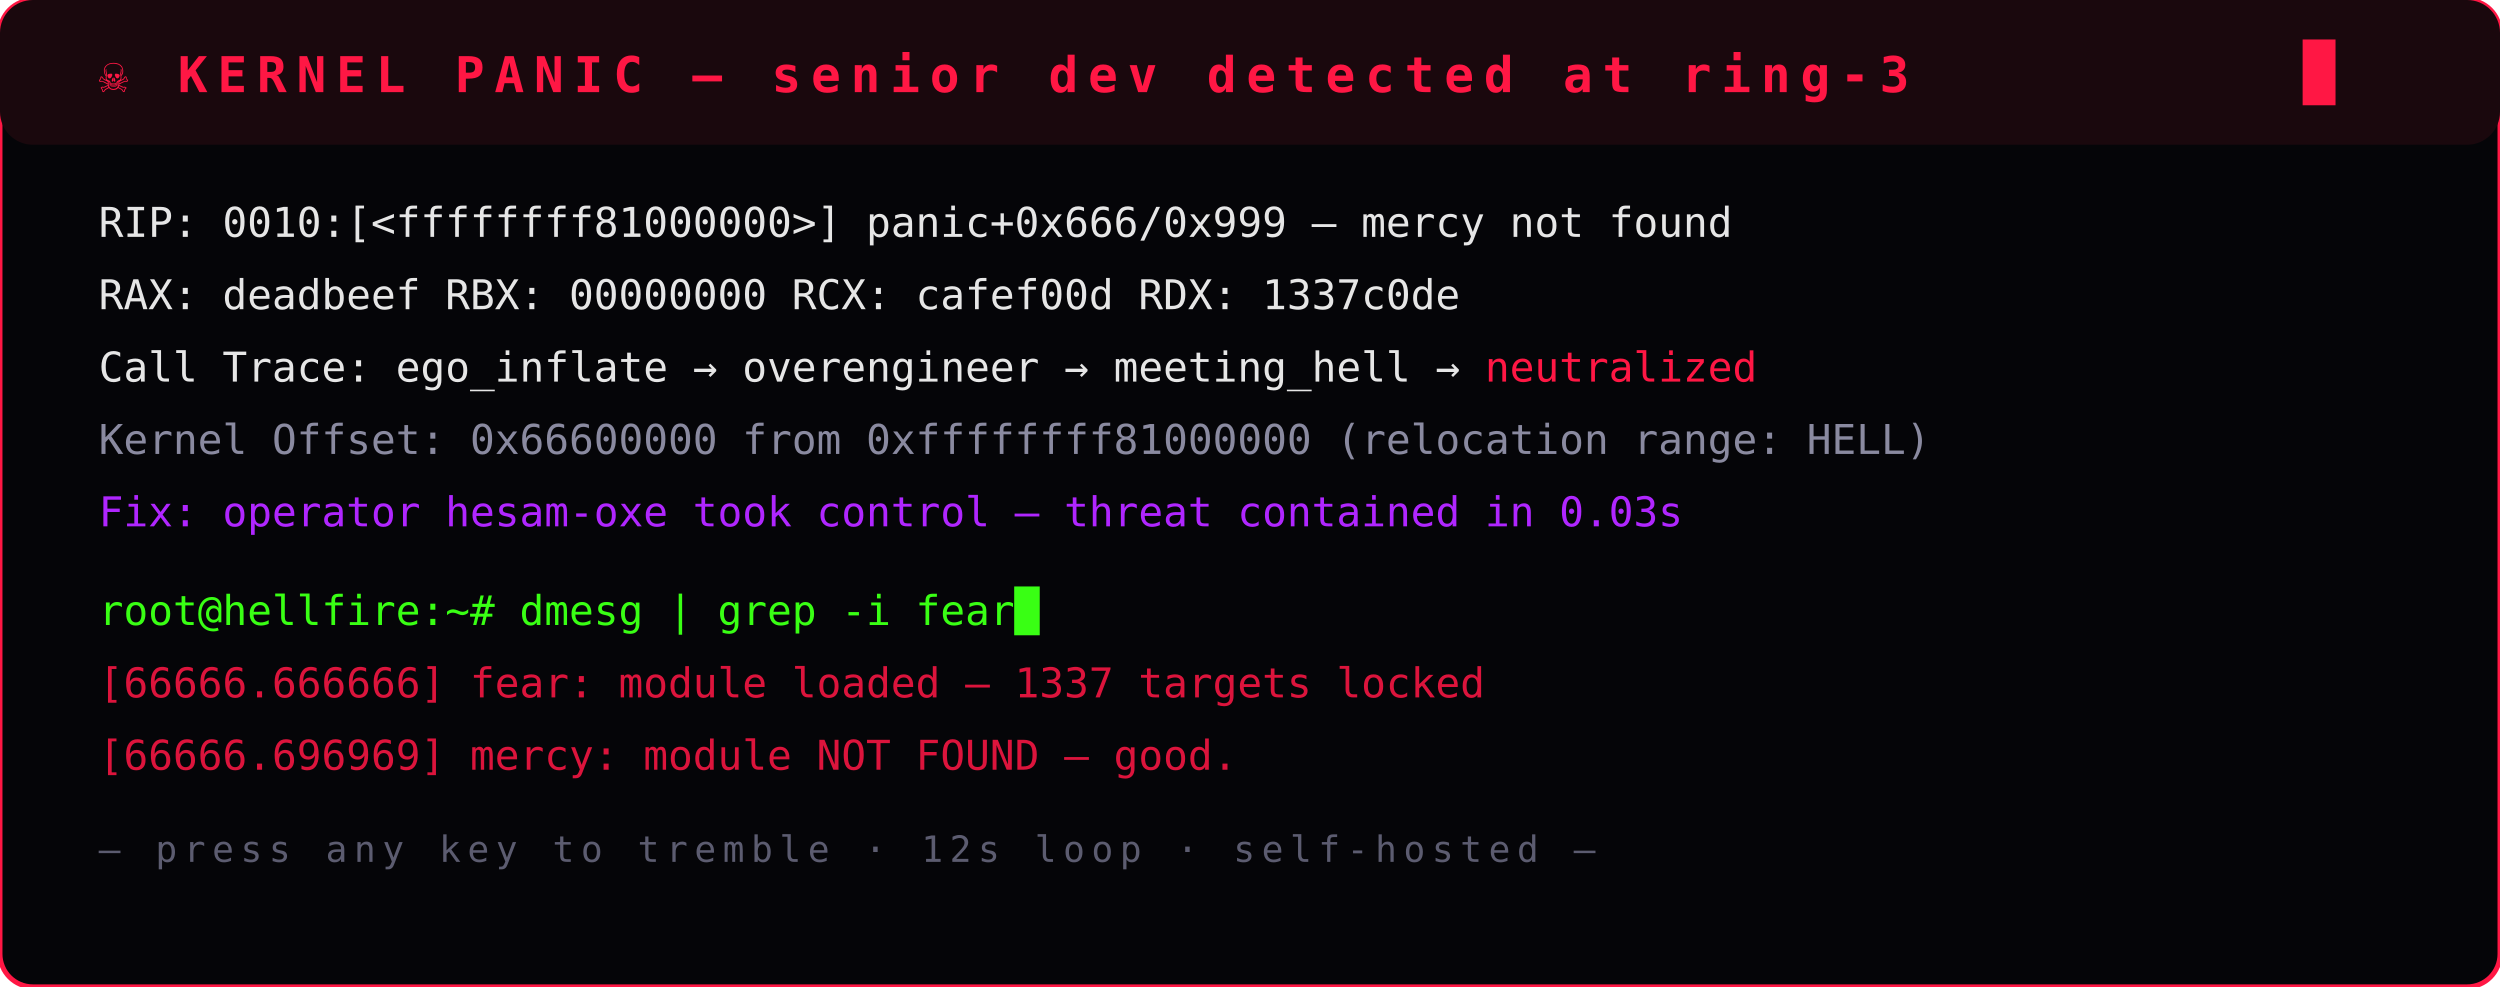
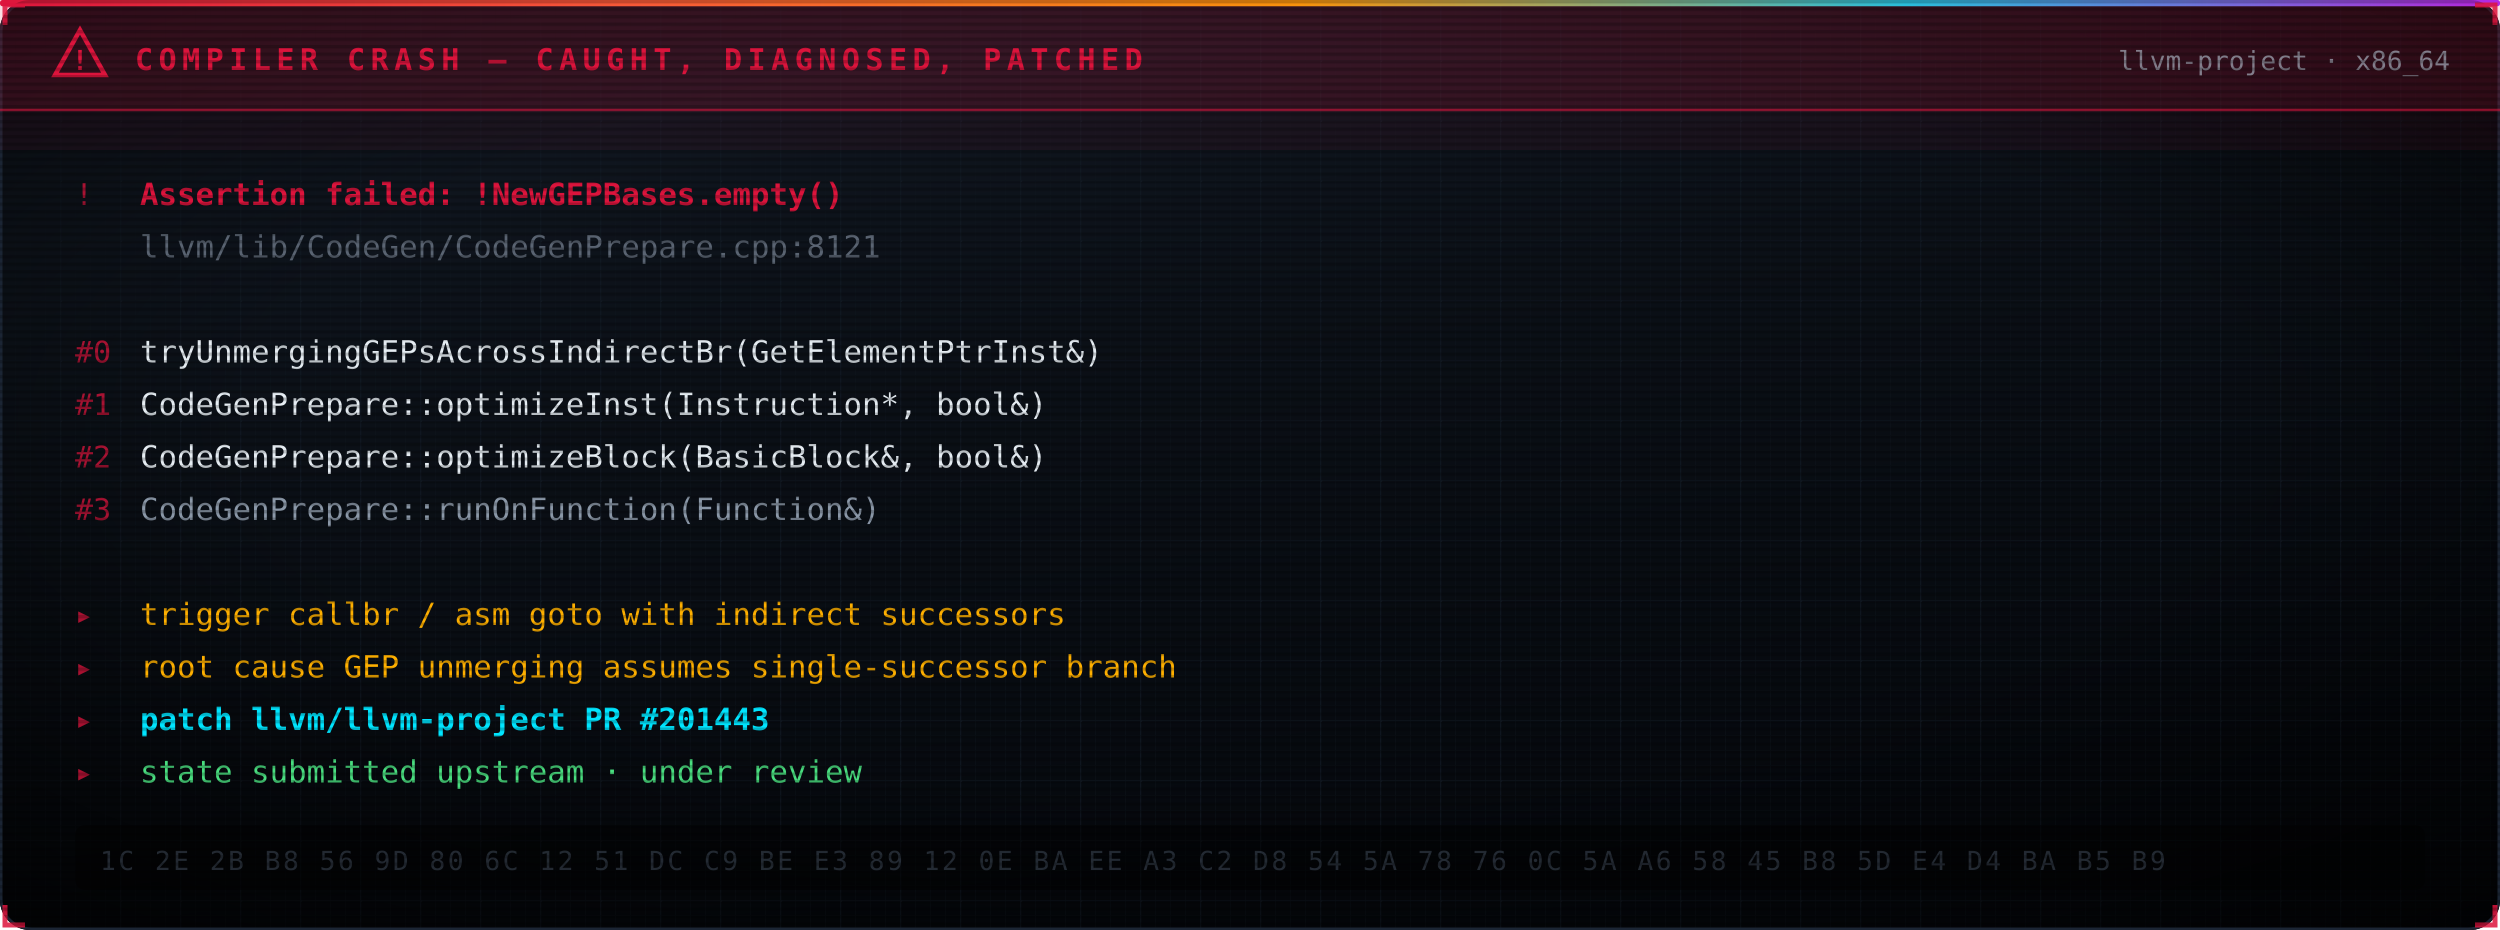
- <svg xmlns="http://www.w3.org/2000/svg" width="760" height="300" viewBox="0 0 760 300" font-family="'Cascadia Code','Fira Code',Consolas,Menlo,monospace">
-   <rect x="0" y="0" width="760" height="300" rx="10" fill="#050508" stroke="#FF1744" stroke-width="1.5" />
-   <rect x="0" y="0" width="760" height="44" rx="10" fill="#1A080D" />
-   <text x="30" y="28" font-size="15" font-weight="800" letter-spacing="3" fill="#FF1744">☠ KERNEL PANIC — senior dev detected at ring-3
-     <animate attributeName="opacity" values="1;0.4;1" dur="1.4s" repeatCount="indefinite" />
-   </text>
-   <g font-size="12.5" fill="#E6E6E6">
-     <text x="30" y="72">RIP: 0010:[&lt;ffffffff81000000&gt;] panic+0x666/0x999 — mercy not found
-       <animate attributeName="opacity" values="0;0;1;1" keyTimes="0;0.08;0.12;1" dur="12s" repeatCount="indefinite" />
-     </text>
-     <text x="30" y="94">RAX: deadbeef RBX: 00000000 RCX: cafef00d RDX: 1337c0de
-       <animate attributeName="opacity" values="0;0;1;1" keyTimes="0;0.18;0.22;1" dur="12s" repeatCount="indefinite" />
-     </text>
-     <text x="30" y="116">Call Trace: ego_inflate → overengineer → meeting_hell → <tspan fill="#FF1744">neutralized</tspan>
-       <animate attributeName="opacity" values="0;0;1;1" keyTimes="0;0.30;0.34;1" dur="12s" repeatCount="indefinite" />
-     </text>
-     <text x="30" y="138" fill="#8a8aa0">Kernel Offset: 0x66600000 from 0xffffffff81000000 (relocation range: HELL)
-       <animate attributeName="opacity" values="0;0;1;1" keyTimes="0;0.42;0.46;1" dur="12s" repeatCount="indefinite" />
-     </text>
-     <text x="30" y="160" fill="#B026FF">Fix: operator hesam-oxe took control — threat contained in 0.03s
-       <animate attributeName="opacity" values="0;0;1;1" keyTimes="0;0.54;0.58;1" dur="12s" repeatCount="indefinite" />
-     </text>
-     <text x="30" y="190" fill="#39FF14">root@hellfire:~# dmesg | grep -i fear<tspan fill="#39FF14">█</tspan>
-       <animate attributeName="opacity" values="0;0;1;1" keyTimes="0;0.66;0.70;1" dur="12s" repeatCount="indefinite" />
-     </text>
-     <text x="30" y="212" fill="#DC143C">[66666.666666] fear: module loaded — 1337 targets locked
-       <animate attributeName="opacity" values="0;0;1;1" keyTimes="0;0.74;0.78;1" dur="12s" repeatCount="indefinite" />
-     </text>
-     <text x="30" y="234" fill="#DC143C">[66666.696969] mercy: module NOT FOUND — good.
-       <animate attributeName="opacity" values="0;0;1;1" keyTimes="0;0.82;0.86;1" dur="12s" repeatCount="indefinite" />
-     </text>
-     <text x="30" y="262" font-size="11" letter-spacing="2" fill="#5c5c70">— press any key to tremble · 12s loop · self-hosted —</text>
-   </g>
-   <rect x="700" y="12" width="10" height="20" fill="#FF1744">
-     <animate attributeName="opacity" values="1;1;0;0" keyTimes="0;0.5;0.5;1" dur="1s" repeatCount="indefinite" />
-   </rect>
+ <svg xmlns="http://www.w3.org/2000/svg" width="1000" height="372" viewBox="0 0 1000 372" font-family="'Cascadia Code','Fira Code','JetBrains Mono',SFMono-Regular,Consolas,Menlo,monospace" role="img" aria-label="LLVM CodeGenPrepare crash — patched upstream">
+   <defs>
+     <linearGradient id="gFire" x1="0" y1="0" x2="1" y2="0">
+       <stop offset="0%" stop-color="#8B0020" />
+       <stop offset="28%" stop-color="#DC143C" />
+       <stop offset="58%" stop-color="#FF6B35" />
+       <stop offset="82%" stop-color="#FFB000" />
+       <stop offset="100%" stop-color="#FFE9A0" />
+     </linearGradient>
+     <linearGradient id="gSpec" x1="0" y1="0" x2="1" y2="0">
+       <stop offset="0%" stop-color="#DC143C" />
+       <stop offset="26%" stop-color="#FF6B35" />
+       <stop offset="52%" stop-color="#FFB000" />
+       <stop offset="76%" stop-color="#00E5FF" />
+       <stop offset="100%" stop-color="#B026FF" />
+       <animateTransform attributeName="gradientTransform" type="translate" values="-1 0;1 0;-1 0" dur="9s" repeatCount="indefinite" />
+     </linearGradient>
+     <linearGradient id="gIce" x1="0" y1="0" x2="1" y2="1">
+       <stop offset="0%" stop-color="#00E5FF" />
+       <stop offset="50%" stop-color="#5B8CFF" />
+       <stop offset="100%" stop-color="#B026FF" />
+     </linearGradient>
+     <linearGradient id="gSheen" x1="0" y1="0" x2="1" y2="0">
+       <stop offset="0%" stop-color="#fff" stop-opacity="0" />
+       <stop offset="45%" stop-color="#fff" stop-opacity="0.10" />
+       <stop offset="55%" stop-color="#fff" stop-opacity="0.16" />
+       <stop offset="100%" stop-color="#fff" stop-opacity="0" />
+     </linearGradient>
+     <linearGradient id="gPanel" x1="0" y1="0" x2="0.35" y2="1">
+       <stop offset="0%" stop-color="#131A25" />
+       <stop offset="45%" stop-color="#0B1017" />
+       <stop offset="100%" stop-color="#05080D" />
+     </linearGradient>
+     <radialGradient id="gVig" cx="50%" cy="45%" r="72%">
+       <stop offset="55%" stop-color="#000" stop-opacity="0" />
+       <stop offset="100%" stop-color="#000" stop-opacity="0.72" />
+     </radialGradient>
+     <radialGradient id="gCore">
+       <stop offset="0%" stop-color="#FFF4D6" />
+       <stop offset="35%" stop-color="#FFB000" />
+       <stop offset="70%" stop-color="#DC143C" />
+       <stop offset="100%" stop-color="#3A0010" stop-opacity="0" />
+     </radialGradient>
+     <linearGradient id="gFade" x1="0" y1="0" x2="0" y2="1">
+       <stop offset="0%" stop-color="#fff" stop-opacity="0" />
+       <stop offset="18%" stop-color="#fff" stop-opacity="1" />
+       <stop offset="76%" stop-color="#fff" stop-opacity="1" />
+       <stop offset="100%" stop-color="#fff" stop-opacity="0" />
+     </linearGradient>
+     <pattern id="pGrid" width="24" height="24" patternUnits="userSpaceOnUse">
+       <path d="M24 0H0V24" fill="none" stroke="#141D2A" stroke-width="1" />
+       <circle cx="0" cy="0" r="1" fill="#1E2A3B" />
+     </pattern>
+     <pattern id="pFine" width="6" height="6" patternUnits="userSpaceOnUse">
+       <path d="M6 0H0V6" fill="none" stroke="#0F1620" stroke-width=".6" />
+     </pattern>
+     <pattern id="pScan" width="3" height="3" patternUnits="userSpaceOnUse">
+       <rect width="3" height="1.4" fill="#000" opacity="0.20" />
+     </pattern>
+     <pattern id="pHex" width="28" height="48" patternUnits="userSpaceOnUse">
+       <path d="M14 0 L28 8 L28 24 L14 32 L0 24 L0 8 Z" fill="none" stroke="#121A26" stroke-width="1" />
+     </pattern>
+     <filter id="fBloom" x="-40%" y="-40%" width="180%" height="180%">
+       <feGaussianBlur stdDeviation="2" result="b1" />
+       <feGaussianBlur stdDeviation="7" result="b2" />
+       <feGaussianBlur stdDeviation="16" result="b3" />
+       <feMerge>
+         <feMergeNode in="b3" />
+         <feMergeNode in="b2" />
+         <feMergeNode in="b1" />
+         <feMergeNode in="SourceGraphic" />
+       </feMerge>
+     </filter>
+     <filter id="fGlow" x="-30%" y="-30%" width="160%" height="160%">
+       <feGaussianBlur stdDeviation="3" result="b" />
+       <feMerge>
+         <feMergeNode in="b" />
+         <feMergeNode in="SourceGraphic" />
+       </feMerge>
+     </filter>
+     <filter id="fGlowS" x="-25%" y="-25%" width="150%" height="150%">
+       <feGaussianBlur stdDeviation="1.3" result="b" />
+       <feMerge>
+         <feMergeNode in="b" />
+         <feMergeNode in="SourceGraphic" />
+       </feMerge>
+     </filter>
+     <filter id="fHalo" x="-60%" y="-60%" width="220%" height="220%">
+       <feGaussianBlur stdDeviation="14" />
+     </filter>
+     <filter id="fChroma" x="-10%" y="-10%" width="120%" height="120%">
+       <feOffset in="SourceGraphic" dx="-2.2" dy="0" result="r" />
+       <feColorMatrix in="r" type="matrix" result="rc" values="1 0 0 0 0  0 0 0 0 0  0 0 0 0 0  0 0 0 1 0" />
+       <feOffset in="SourceGraphic" dx="2.2" dy="0" result="b" />
+       <feColorMatrix in="b" type="matrix" result="bc" values="0 0 0 0 0  0 0 0 0 0  0 0 1 0 0  0 0 0 1 0" />
+       <feBlend in="rc" in2="bc" mode="screen" result="rb" />
+       <feBlend in="SourceGraphic" in2="rb" mode="screen" />
+     </filter>
+     <filter id="fFire" x="-25%" y="-45%" width="150%" height="190%">
+       <feTurbulence type="fractalNoise" baseFrequency="0.016 0.045" numOctaves="4" seed="7" result="n">
+         <animate attributeName="baseFrequency" dur="7s" repeatCount="indefinite" values="0.016 0.045;0.024 0.062;0.016 0.045" />
+       </feTurbulence>
+       <feDisplacementMap in="SourceGraphic" in2="n" scale="26" xChannelSelector="R" yChannelSelector="G" result="d" />
+       <feGaussianBlur in="d" stdDeviation="2.4" result="db" />
+       <feMerge>
+         <feMergeNode in="db" />
+         <feMergeNode in="d" />
+       </feMerge>
+     </filter>
+     <filter id="fPlasma" x="-20%" y="-20%" width="140%" height="140%">
+       <feTurbulence type="fractalNoise" baseFrequency="0.008" numOctaves="5" seed="3" result="n">
+         <animate attributeName="seed" dur="10s" values="3;9;3" repeatCount="indefinite" />
+       </feTurbulence>
+       <feDisplacementMap in="SourceGraphic" in2="n" scale="14" xChannelSelector="R" yChannelSelector="B" />
+     </filter>
+     <filter id="fGlitch" x="-12%" y="-12%" width="124%" height="124%">
+       <feTurbulence type="fractalNoise" baseFrequency="0 0.42" numOctaves="1" seed="11" result="n">
+         <animate attributeName="baseFrequency" dur="4.5s" repeatCount="indefinite" keyTimes="0;0.72;0.75;0.79;0.83;1" values="0 0.42;0 0.42;0.02 1.1;0 0.42;0.03 0.9;0 0.42" />
+       </feTurbulence>
+       <feDisplacementMap in="SourceGraphic" in2="n" scale="0" xChannelSelector="R" yChannelSelector="G">
+         <animate attributeName="scale" dur="4.5s" repeatCount="indefinite" keyTimes="0;0.72;0.75;0.79;0.83;1" values="0;0;18;0;13;0" />
+       </feDisplacementMap>
+     </filter>
+     <filter id="fCRT" x="-5%" y="-5%" width="110%" height="110%">
+       <feTurbulence type="fractalNoise" baseFrequency="0.9" numOctaves="1" result="g" />
+       <feColorMatrix in="g" type="saturate" values="0" result="gm" />
+       <feComponentTransfer in="gm" result="gt">
+         <feFuncA type="linear" slope="0.07" />
+       </feComponentTransfer>
+       <feBlend in="SourceGraphic" in2="gt" mode="screen" />
+     </filter>
+     <filter id="fInset" x="-10%" y="-10%" width="120%" height="120%">
+       <feOffset dx="0" dy="2" />
+       <feGaussianBlur stdDeviation="3" result="o" />
+       <feComposite in="SourceGraphic" in2="o" operator="over" />
+     </filter>
+     <filter id="fEmboss" x="-10%" y="-10%" width="120%" height="120%">
+       <feConvolveMatrix order="3" kernelMatrix="1 0 0  0 0 0  0 0 -1" divisor="1" bias="0.02" preserveAlpha="true" />
+     </filter>
+   </defs>
+   <rect width="1000" height="372" rx="12" fill="url(#gPanel)" />
+   <rect width="1000" height="372" rx="12" fill="url(#pGrid)" opacity=".55" />
+   <rect width="1000" height="372" rx="12" fill="url(#pFine)" opacity=".5" />
+   <rect width="1000" height="372" rx="12" fill="url(#gVig)" />
+   <rect x=".5" y=".5" width="999" height="371" rx="12" fill="none" stroke="#1b2534" stroke-width="1" />
+   <rect x="0" y="0" width="1000" height="2.5" rx="1" fill="url(#gSpec)" />
+   <path d="M10,2 L2,2 L2,10" fill="none" stroke="#DC143C" stroke-width="2" opacity=".85" />
+   <path d="M990,2 L998,2 L998,10" fill="none" stroke="#DC143C" stroke-width="2" opacity=".85" />
+   <path d="M10,370 L2,370 L2,362" fill="none" stroke="#DC143C" stroke-width="2" opacity=".85" />
+   <path d="M990,370 L998,370 L998,362" fill="none" stroke="#DC143C" stroke-width="2" opacity=".85" />
+   <rect x="0" y="0" width="1000" height="44" fill="#DC143C" opacity=".14" />
+   <line x1="0" y1="44" x2="1000" y2="44" stroke="#DC143C" stroke-opacity=".55" />
+   <g>
+     <path d="M22,30 L32,12 L42,30 Z" fill="none" stroke="#DC143C" stroke-width="1.8" />
+     <text x="32" y="28" text-anchor="middle" font-size="11" font-weight="700" fill="#DC143C">!</text>
+     <animate attributeName="opacity" values="1;.35;1" dur="1.4s" repeatCount="indefinite" />
+   </g>
+   <text x="54" y="28" font-size="12" font-weight="700" letter-spacing="2.2" fill="#DC143C">COMPILER CRASH — CAUGHT, DIAGNOSED, PATCHED</text>
+   <text x="980" y="28" text-anchor="end" font-size="10.5" fill="#7d8590">llvm-project · x86_64</text>
+   <g opacity="1">
+     <text x="30" y="82" font-size="12" fill="#DC143C" opacity=".75">!</text>
+     <text x="56" y="82" font-size="12.3" fill="#DC143C" font-weight="700">Assertion failed: !NewGEPBases.empty()</text>
+     <animate attributeName="opacity" values="0;0;1;1" keyTimes="0;0.044;0.062;1" dur="9s" repeatCount="indefinite" />
+   </g>
+   <g opacity="1">
+     <text x="30" y="103" font-size="12" fill="#DC143C" opacity=".75" />
+     <text x="56" y="103" font-size="12.3" fill="#5a6472" font-weight="400">llvm/lib/CodeGen/CodeGenPrepare.cpp:8121</text>
+     <animate attributeName="opacity" values="0;0;1;1" keyTimes="0;0.082;0.1;1" dur="9s" repeatCount="indefinite" />
+   </g>
+   <g opacity="1">
+     <text x="30" y="145" font-size="12" fill="#DC143C" opacity=".75">#0</text>
+     <text x="56" y="145" font-size="12.3" fill="#E6EDF3" font-weight="400">tryUnmergingGEPsAcrossIndirectBr(GetElementPtrInst&amp;)</text>
+     <animate attributeName="opacity" values="0;0;1;1" keyTimes="0;0.158;0.176;1" dur="9s" repeatCount="indefinite" />
+   </g>
+   <g opacity="1">
+     <text x="30" y="166" font-size="12" fill="#DC143C" opacity=".75">#1</text>
+     <text x="56" y="166" font-size="12.3" fill="#E6EDF3" font-weight="400">CodeGenPrepare::optimizeInst(Instruction*, bool&amp;)</text>
+     <animate attributeName="opacity" values="0;0;1;1" keyTimes="0;0.196;0.214;1" dur="9s" repeatCount="indefinite" />
+   </g>
+   <g opacity="1">
+     <text x="30" y="187" font-size="12" fill="#DC143C" opacity=".75">#2</text>
+     <text x="56" y="187" font-size="12.3" fill="#E6EDF3" font-weight="400">CodeGenPrepare::optimizeBlock(BasicBlock&amp;, bool&amp;)</text>
+     <animate attributeName="opacity" values="0;0;1;1" keyTimes="0;0.233;0.251;1" dur="9s" repeatCount="indefinite" />
+   </g>
+   <g opacity="1">
+     <text x="30" y="208" font-size="12" fill="#DC143C" opacity=".75">#3</text>
+     <text x="56" y="208" font-size="12.3" fill="#8b98a8" font-weight="400">CodeGenPrepare::runOnFunction(Function&amp;)</text>
+     <animate attributeName="opacity" values="0;0;1;1" keyTimes="0;0.271;0.289;1" dur="9s" repeatCount="indefinite" />
+   </g>
+   <g opacity="1">
+     <text x="30" y="250" font-size="12" fill="#DC143C" opacity=".75">▸</text>
+     <text x="56" y="250" font-size="12.3" fill="#FFB000" font-weight="400">trigger    callbr / asm goto with indirect successors</text>
+     <animate attributeName="opacity" values="0;0;1;1" keyTimes="0;0.347;0.365;1" dur="9s" repeatCount="indefinite" />
+   </g>
+   <g opacity="1">
+     <text x="30" y="271" font-size="12" fill="#DC143C" opacity=".75">▸</text>
+     <text x="56" y="271" font-size="12.3" fill="#FFB000" font-weight="400">root cause GEP unmerging assumes single-successor branch</text>
+     <animate attributeName="opacity" values="0;0;1;1" keyTimes="0;0.384;0.402;1" dur="9s" repeatCount="indefinite" />
+   </g>
+   <g opacity="1">
+     <text x="30" y="292" font-size="12" fill="#DC143C" opacity=".75">▸</text>
+     <text x="56" y="292" font-size="12.3" fill="#00E5FF" font-weight="700">patch      llvm/llvm-project PR #201443</text>
+     <animate attributeName="opacity" values="0;0;1;1" keyTimes="0;0.422;0.44;1" dur="9s" repeatCount="indefinite" />
+   </g>
+   <g opacity="1">
+     <text x="30" y="313" font-size="12" fill="#DC143C" opacity=".75">▸</text>
+     <text x="56" y="313" font-size="12.3" fill="#4ADE80" font-weight="400">state      submitted upstream · under review</text>
+     <animate attributeName="opacity" values="0;0;1;1" keyTimes="0;0.46;0.478;1" dur="9s" repeatCount="indefinite" />
+   </g>
+   <rect x="30" y="330" width="940" height="26" rx="4" fill="#000" opacity=".45" />
+   <text x="40" y="348" font-size="10.5" fill="#44506180" letter-spacing="1">1C 2E 2B B8 56 9D 80 6C 12 51 DC C9 BE E3 89 12 0E BA EE A3 C2 D8 54 5A 78 76 0C 5A A6 58 45 B8 5D E4 D4 BA B5 B9</text>
+   <clipPath id="pnc">
+     <rect width="1000" height="372" rx="12" />
+   </clipPath>
+   <g clip-path="url(#pnc)">
+     <rect x="0" y="0" width="1000" height="60" fill="#DC143C" opacity=".06">
+       <animate attributeName="y" values="-60;372" dur="4.5s" repeatCount="indefinite" />
+     </rect>
+   </g>
+   <rect width="1000" height="372" rx="12" fill="url(#pScan)" />
</svg>
